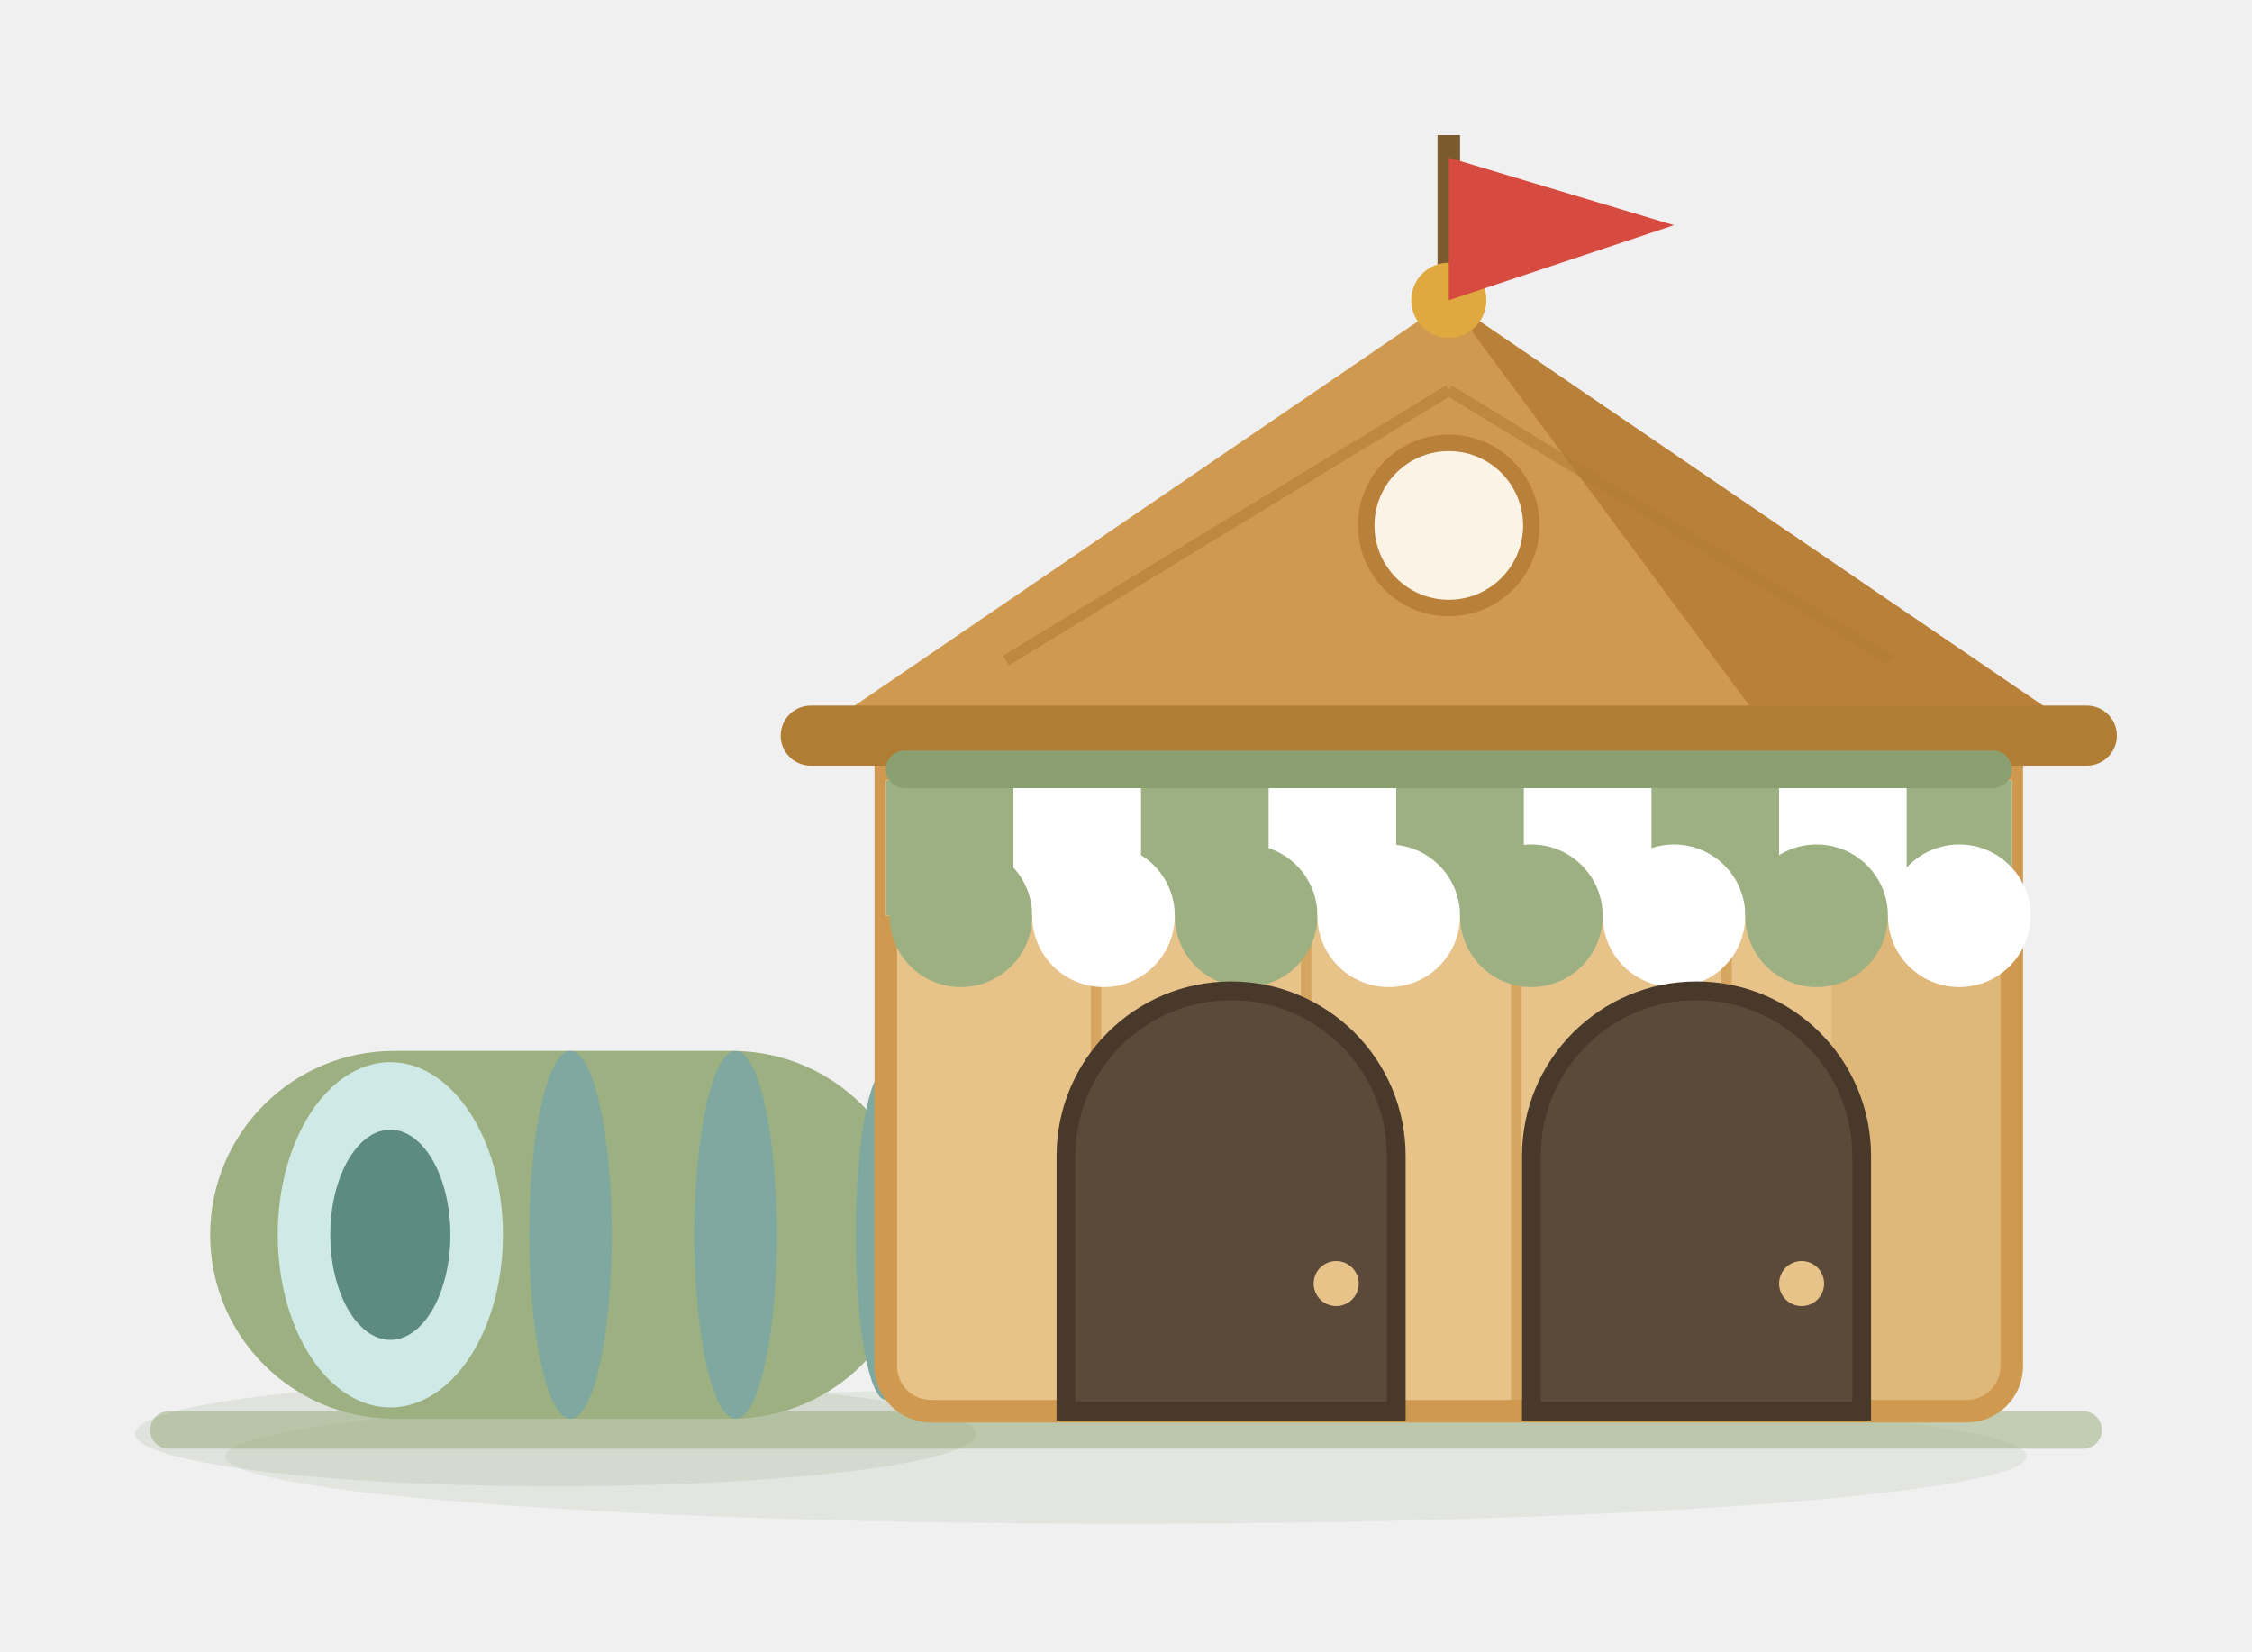
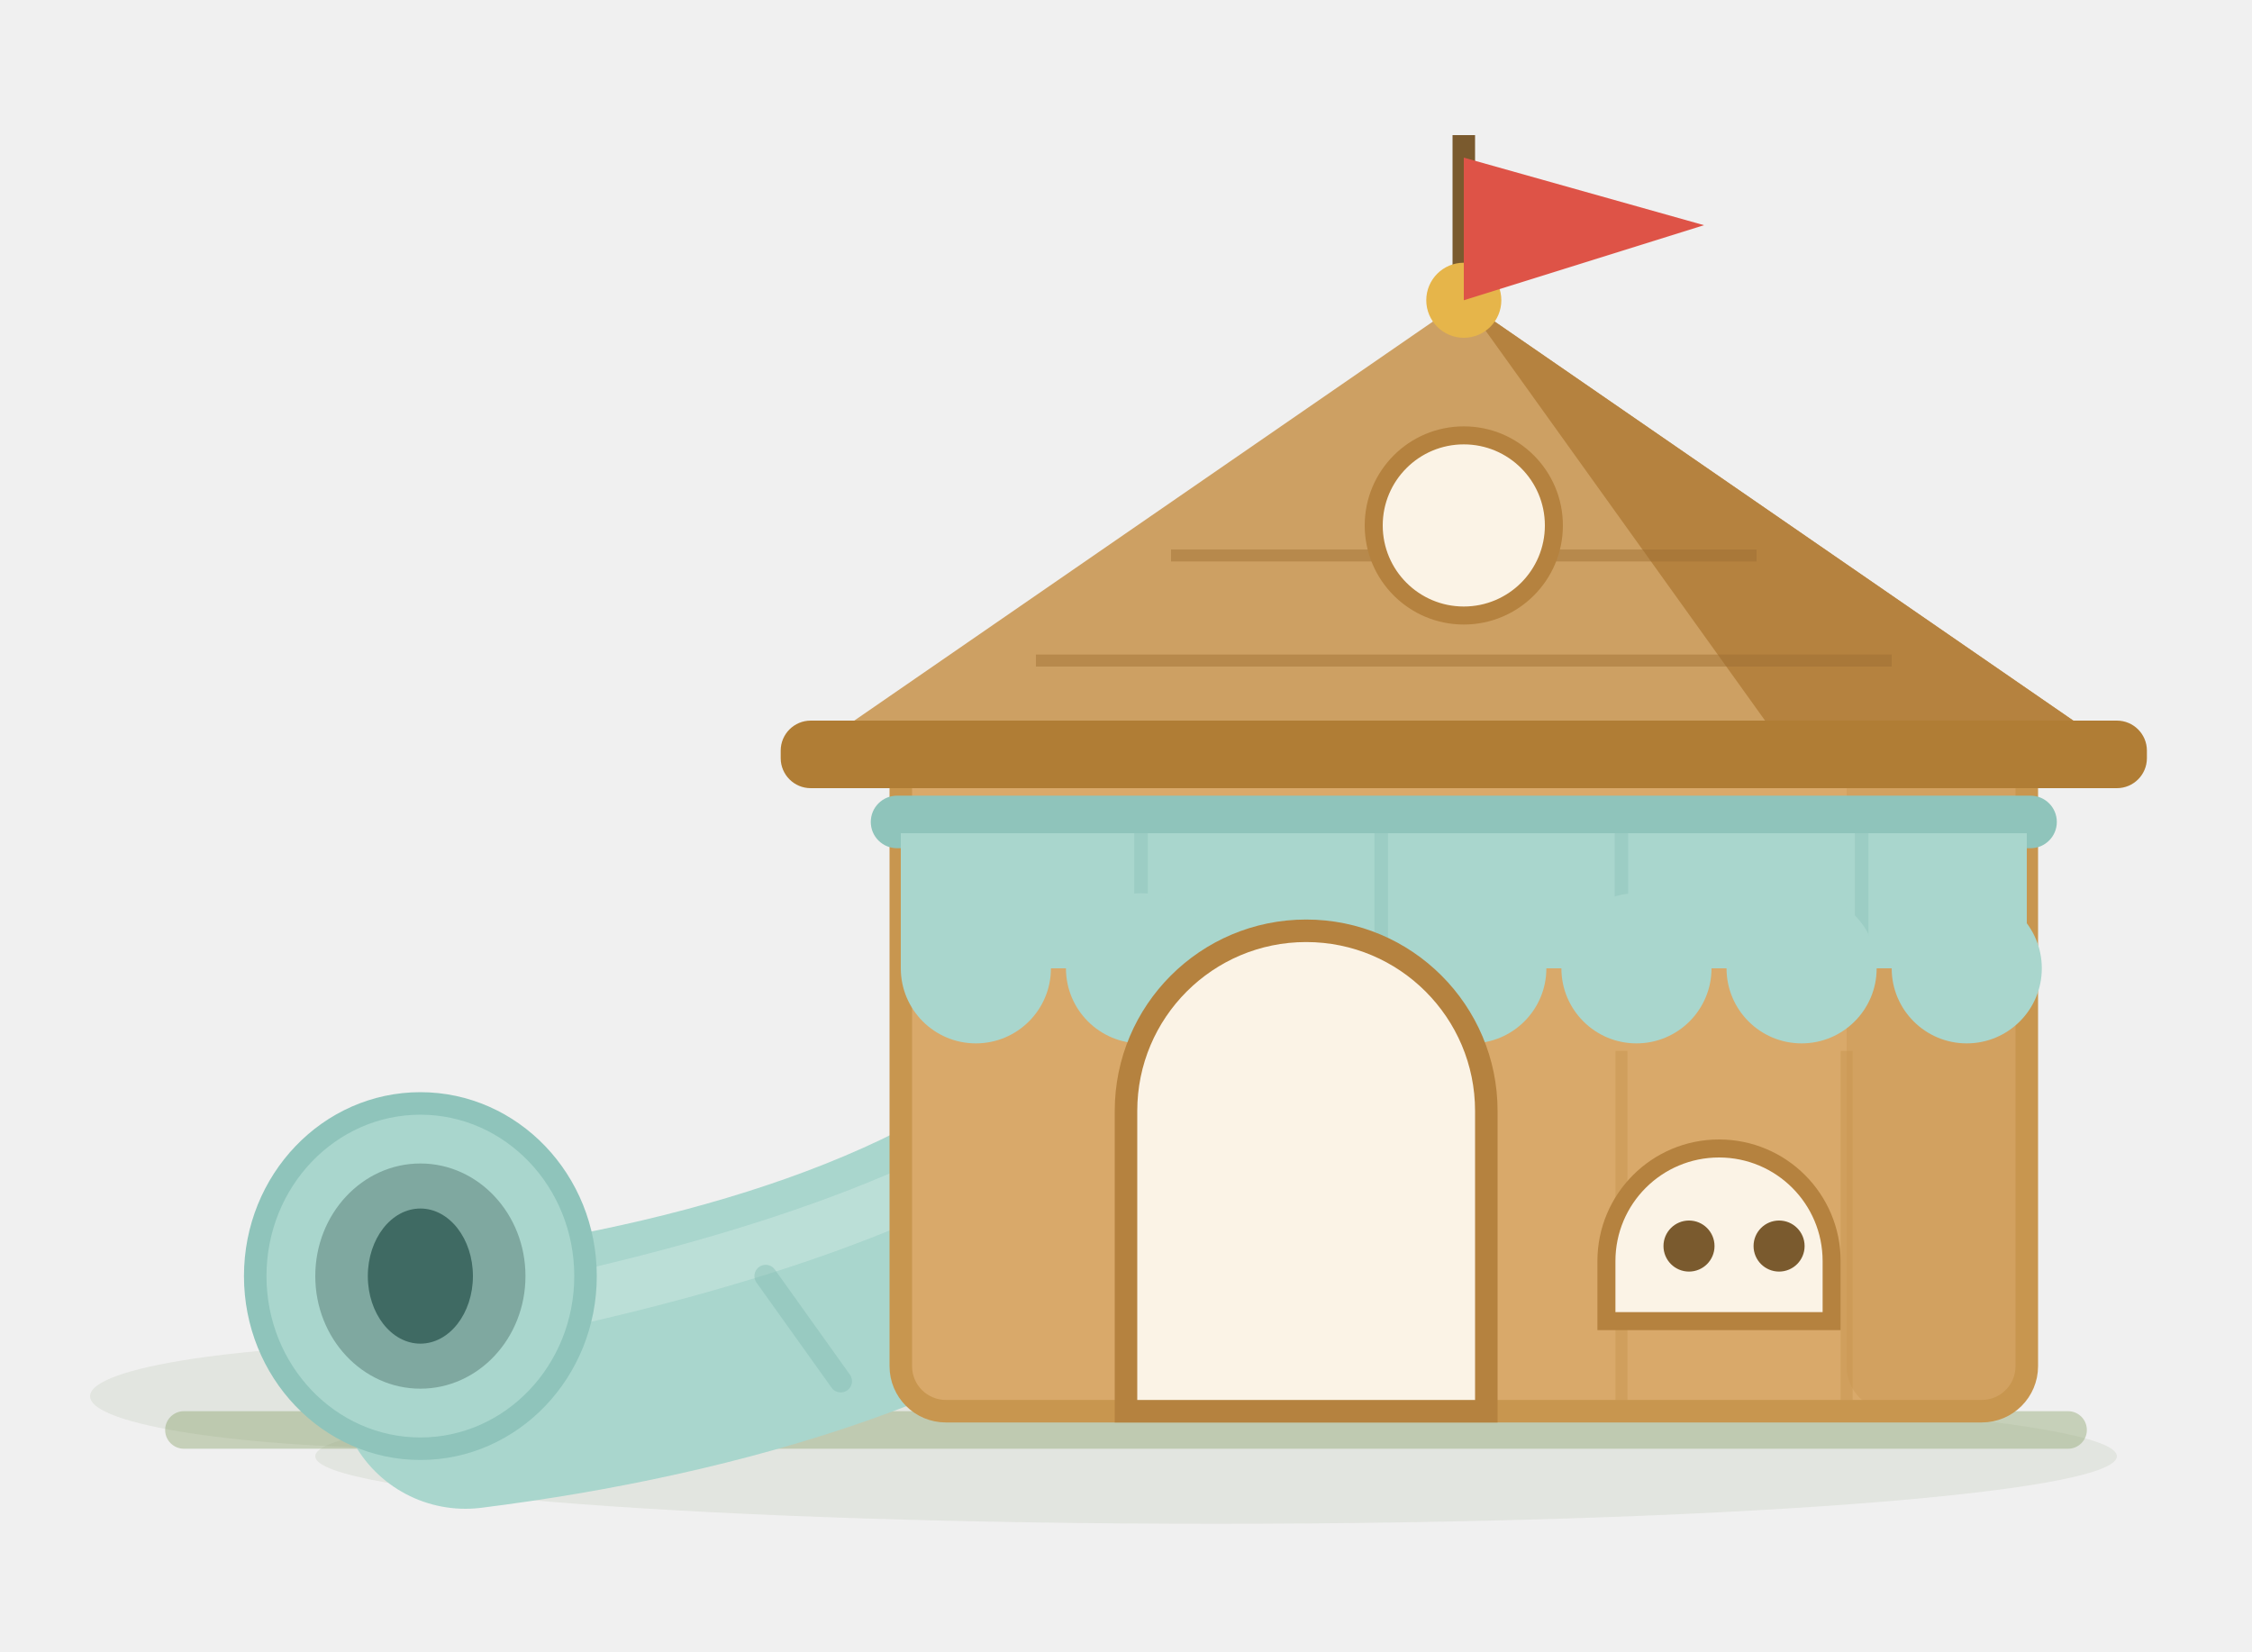
- <svg xmlns="http://www.w3.org/2000/svg" viewBox="0 0 300 220" role="img" aria-label="Illustrated market storefront with a striped awning and a play tunnel.">
-   <ellipse cx="150" cy="194" rx="120" ry="9" fill="#7a8f63" opacity="0.12" />
-   <rect x="20" y="188" width="260" height="5" rx="2.5" fill="#9CB082" opacity="0.55" />
+ <svg xmlns="http://www.w3.org/2000/svg" viewBox="0 0 300 220" role="img" aria-label="Illustrated market storefront with a teal scalloped awning and a play slide.">
+   <ellipse cx="162" cy="194" rx="120" ry="9" fill="#7a8f63" opacity="0.12" />
+   <rect x="22" y="188" width="256" height="5" rx="2.5" fill="#9CB082" opacity="0.5" />
  <g>
-     <ellipse cx="74" cy="191" rx="56" ry="7" fill="#7a8f63" opacity="0.14" />
-     <rect x="28" y="140" width="94" height="49" rx="24.5" fill="#9CB082" />
-     <g fill="#7FA8A0">
-       <ellipse cx="76" cy="164.5" rx="5.5" ry="24.5" />
-       <ellipse cx="98" cy="164.5" rx="5.5" ry="24.5" />
-       <ellipse cx="118" cy="164.5" rx="4" ry="22" />
+     <ellipse cx="58" cy="186" rx="46" ry="7" fill="#7a8f63" opacity="0.12" />
+     <path d="M150 150 C 130 170, 94 180, 62 184" fill="none" stroke="#a9d6cd" stroke-width="34" stroke-linecap="round" />
+     <path d="M148 142 C 132 158, 100 168, 72 174" fill="none" stroke="#c2e2db" stroke-width="7" stroke-linecap="round" opacity="0.75" />
+     <g stroke="#7fb8af" stroke-width="3" opacity="0.4" stroke-linecap="round">
+       <line x1="126" y1="160" x2="134" y2="176" />
+       <line x1="102" y1="170" x2="112" y2="184" />
    </g>
-     <ellipse cx="52" cy="164.5" rx="15" ry="23" fill="#cfeae6" />
-     <ellipse cx="52" cy="164.5" rx="8" ry="14" fill="#5d8a82" />
+     <ellipse cx="56" cy="170" rx="22" ry="23" fill="#a9d6cd" />
+     <ellipse cx="56" cy="170" rx="22" ry="23" fill="none" stroke="#8fc4bb" stroke-width="3" />
+     <ellipse cx="56" cy="170" rx="14" ry="15" fill="#7fa8a0" />
+     <ellipse cx="56" cy="170" rx="7" ry="9" fill="#3f6a63" />
  </g>
  <g>
-     <rect x="118" y="96" width="150" height="92" rx="6" fill="#e7c389" />
-     <g stroke="#cf9a4f" stroke-width="1.4" opacity="0.7">
-       <line x1="146" y1="96" x2="146" y2="188" />
-       <line x1="174" y1="96" x2="174" y2="188" />
-       <line x1="202" y1="96" x2="202" y2="188" />
-       <line x1="230" y1="96" x2="230" y2="188" />
+     <rect x="120" y="98" width="150" height="90" rx="6" fill="#d9a96a" />
+     <g stroke="#c8964f" stroke-width="1.6" opacity="0.5">
+       <line x1="156" y1="140" x2="156" y2="188" />
+       <line x1="186" y1="140" x2="186" y2="188" />
+       <line x1="216" y1="140" x2="216" y2="188" />
+       <line x1="246" y1="140" x2="246" y2="188" />
    </g>
-     <rect x="244" y="96" width="24" height="92" rx="6" fill="#d3a45f" opacity="0.4" />
-     <rect x="118" y="96" width="150" height="92" rx="6" fill="none" stroke="#cf9a4f" stroke-width="3" />
-     <polygon points="108,98 193,40 278,98" fill="#cf9a4f" />
-     <polygon points="193,40 278,98 236,98" fill="#b9803a" />
-     <g stroke="#b07d35" stroke-width="1.5" opacity="0.6">
-       <line x1="134" y1="88" x2="193" y2="52" />
-       <line x1="252" y1="88" x2="193" y2="52" />
+     <rect x="246" y="98" width="24" height="90" rx="6" fill="#c8964f" opacity="0.4" />
+     <rect x="120" y="98" width="150" height="90" rx="6" fill="none" stroke="#c8964f" stroke-width="3" />
+     <polygon points="108,100 195,40 282,100" fill="#cda063" />
+     <polygon points="195,40 282,100 238,100" fill="#b5823f" />
+     <g stroke="#9c6c30" stroke-width="1.6" opacity="0.45">
+       <line x1="138" y1="88" x2="252" y2="88" />
+       <line x1="156" y1="74" x2="234" y2="74" />
    </g>
-     <rect x="104" y="94" width="178" height="8" rx="4" fill="#b07d35" />
-     <circle cx="193" cy="70" r="11" fill="#fbf3e6" stroke="#b9803a" stroke-width="2.2" />
-     <line x1="193" y1="40" x2="193" y2="18" stroke="#7a5a2e" stroke-width="3" />
-     <circle cx="193" cy="40" r="5" fill="#E0A93F" />
-     <path d="M193 21 L223 30 L193 40 Z" fill="#D64A3F" />
-     <g>
-       <rect x="118" y="104" width="150" height="18" fill="#fff" />
-       <g fill="#9CB082">
-         <rect x="118" y="104" width="17" height="18" />
-         <rect x="152" y="104" width="17" height="18" />
-         <rect x="186" y="104" width="17" height="18" />
-         <rect x="220" y="104" width="17" height="18" />
-         <rect x="254" y="104" width="14" height="18" />
-       </g>
-       <g>
-         <circle cx="128" cy="122" r="9.5" fill="#9CB082" />
-         <circle cx="147" cy="122" r="9.5" fill="#fff" />
-         <circle cx="166" cy="122" r="9.5" fill="#9CB082" />
-         <circle cx="185" cy="122" r="9.5" fill="#fff" />
-         <circle cx="204" cy="122" r="9.5" fill="#9CB082" />
-         <circle cx="223" cy="122" r="9.5" fill="#fff" />
-         <circle cx="242" cy="122" r="9.5" fill="#9CB082" />
-         <circle cx="261" cy="122" r="9.5" fill="#fff" />
-       </g>
-       <rect x="118" y="100" width="150" height="5" rx="2.5" fill="#8aa070" />
+     <rect x="104" y="96" width="182" height="9" rx="4" fill="#b07d35" />
+     <circle cx="195" cy="70" r="12" fill="#fbf3e6" stroke="#b5823f" stroke-width="2.4" />
+     <line x1="195" y1="40" x2="195" y2="18" stroke="#7a5a2e" stroke-width="3" />
+     <circle cx="195" cy="40" r="5" fill="#e6b54a" />
+     <path d="M195 21 L227 30 L195 40 Z" fill="#de5347" />
+     <rect x="116" y="106" width="158" height="7" rx="3.5" fill="#8fc4bb" />
+     <rect x="120" y="111" width="150" height="18" fill="#a9d6cd" />
+     <g stroke="#8fc4bb" stroke-width="1.8" opacity="0.5">
+       <line x1="152" y1="111" x2="152" y2="129" />
+       <line x1="184" y1="111" x2="184" y2="129" />
+       <line x1="216" y1="111" x2="216" y2="129" />
+       <line x1="248" y1="111" x2="248" y2="129" />
    </g>
-     <path d="M142 188 v-34 a22 22 0 0 1 44 0 v34 Z" fill="#5b4a3a" />
-     <path d="M142 188 v-34 a22 22 0 0 1 44 0 v34 Z" fill="none" stroke="#48392b" stroke-width="2.5" />
-     <circle cx="178" cy="171" r="3" fill="#e7c389" />
-     <path d="M204 188 v-34 a22 22 0 0 1 44 0 v34 Z" fill="#5b4a3a" />
-     <path d="M204 188 v-34 a22 22 0 0 1 44 0 v34 Z" fill="none" stroke="#48392b" stroke-width="2.5" />
-     <circle cx="240" cy="171" r="3" fill="#e7c389" />
+     <g fill="#a9d6cd">
+       <circle cx="130" cy="129" r="10" />
+       <circle cx="152" cy="129" r="10" />
+       <circle cx="174" cy="129" r="10" />
+       <circle cx="196" cy="129" r="10" />
+       <circle cx="218" cy="129" r="10" />
+       <circle cx="240" cy="129" r="10" />
+       <circle cx="262" cy="129" r="10" />
+     </g>
+     <path d="M150 188 v-40 a24 24 0 0 1 48 0 v40 Z" fill="#fbf3e6" stroke="#b5823f" stroke-width="3" />
+     <path d="M214 176 v-8 a15 15 0 0 1 30 0 v8 Z" fill="#fbf3e6" stroke="#b5823f" stroke-width="2.4" />
+     <g fill="#7a5a2e">
+       <circle cx="225" cy="166" r="3.4" />
+       <circle cx="237" cy="166" r="3.4" />
+     </g>
  </g>
</svg>
